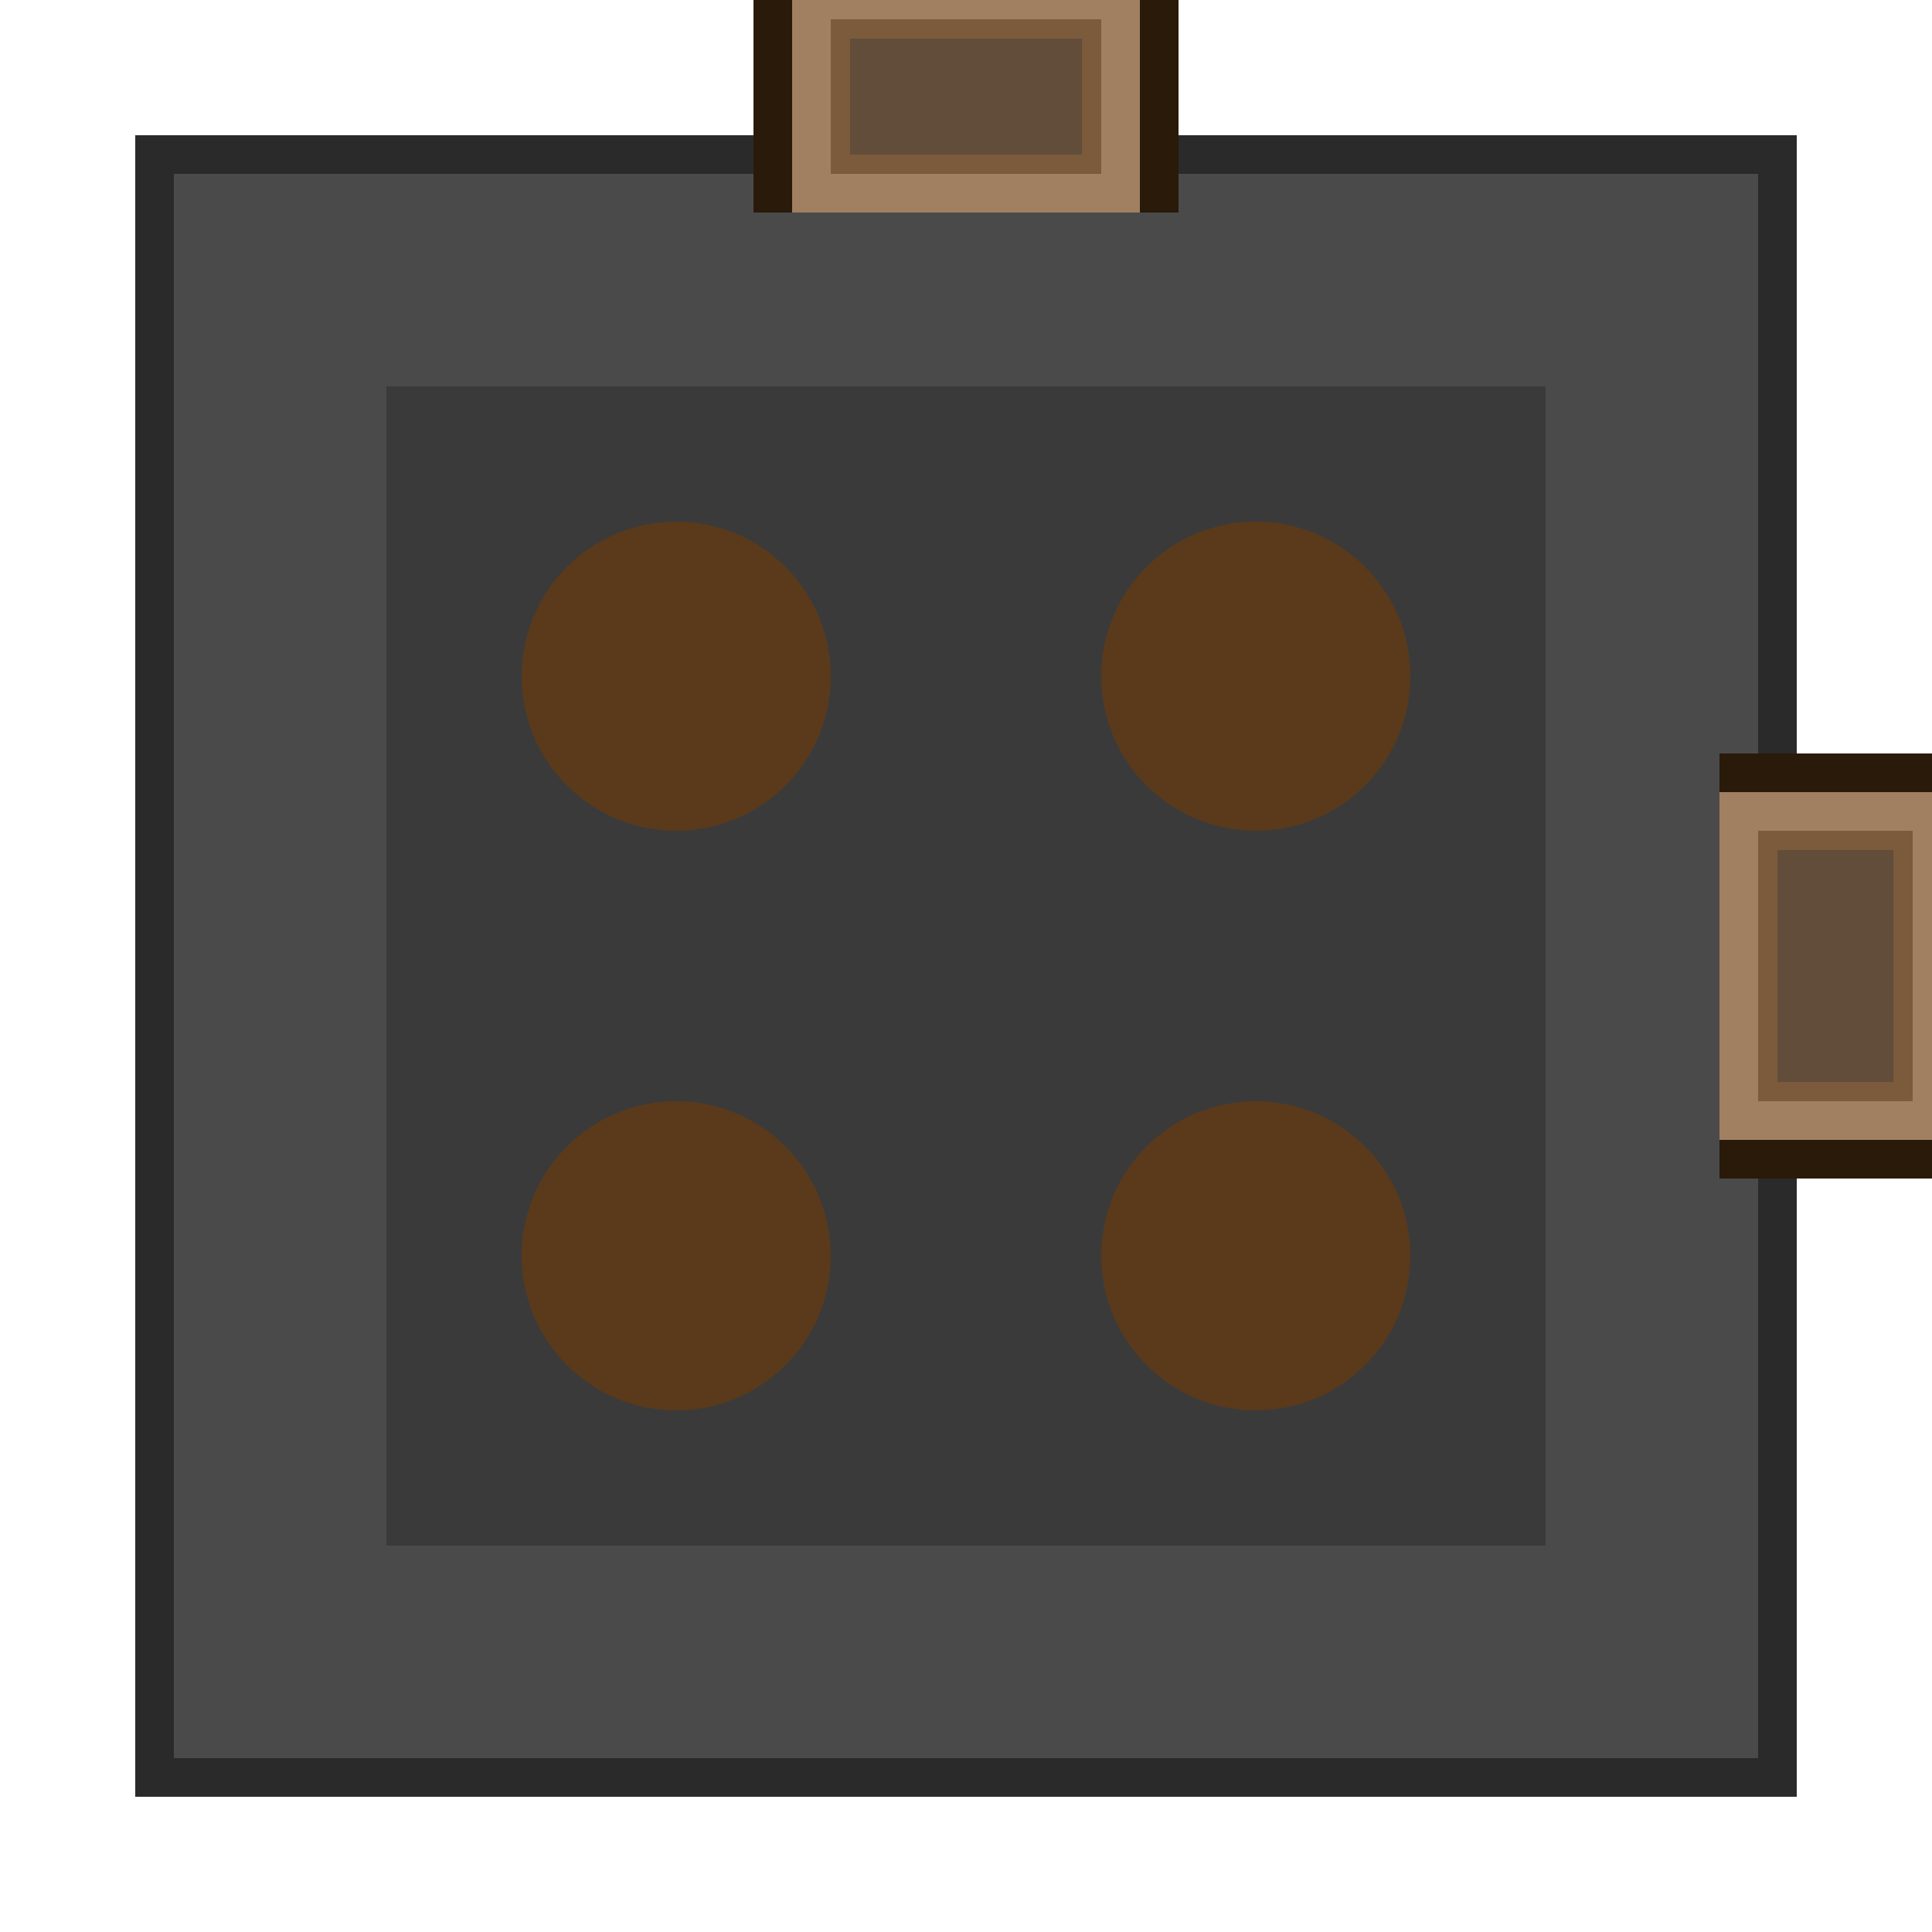
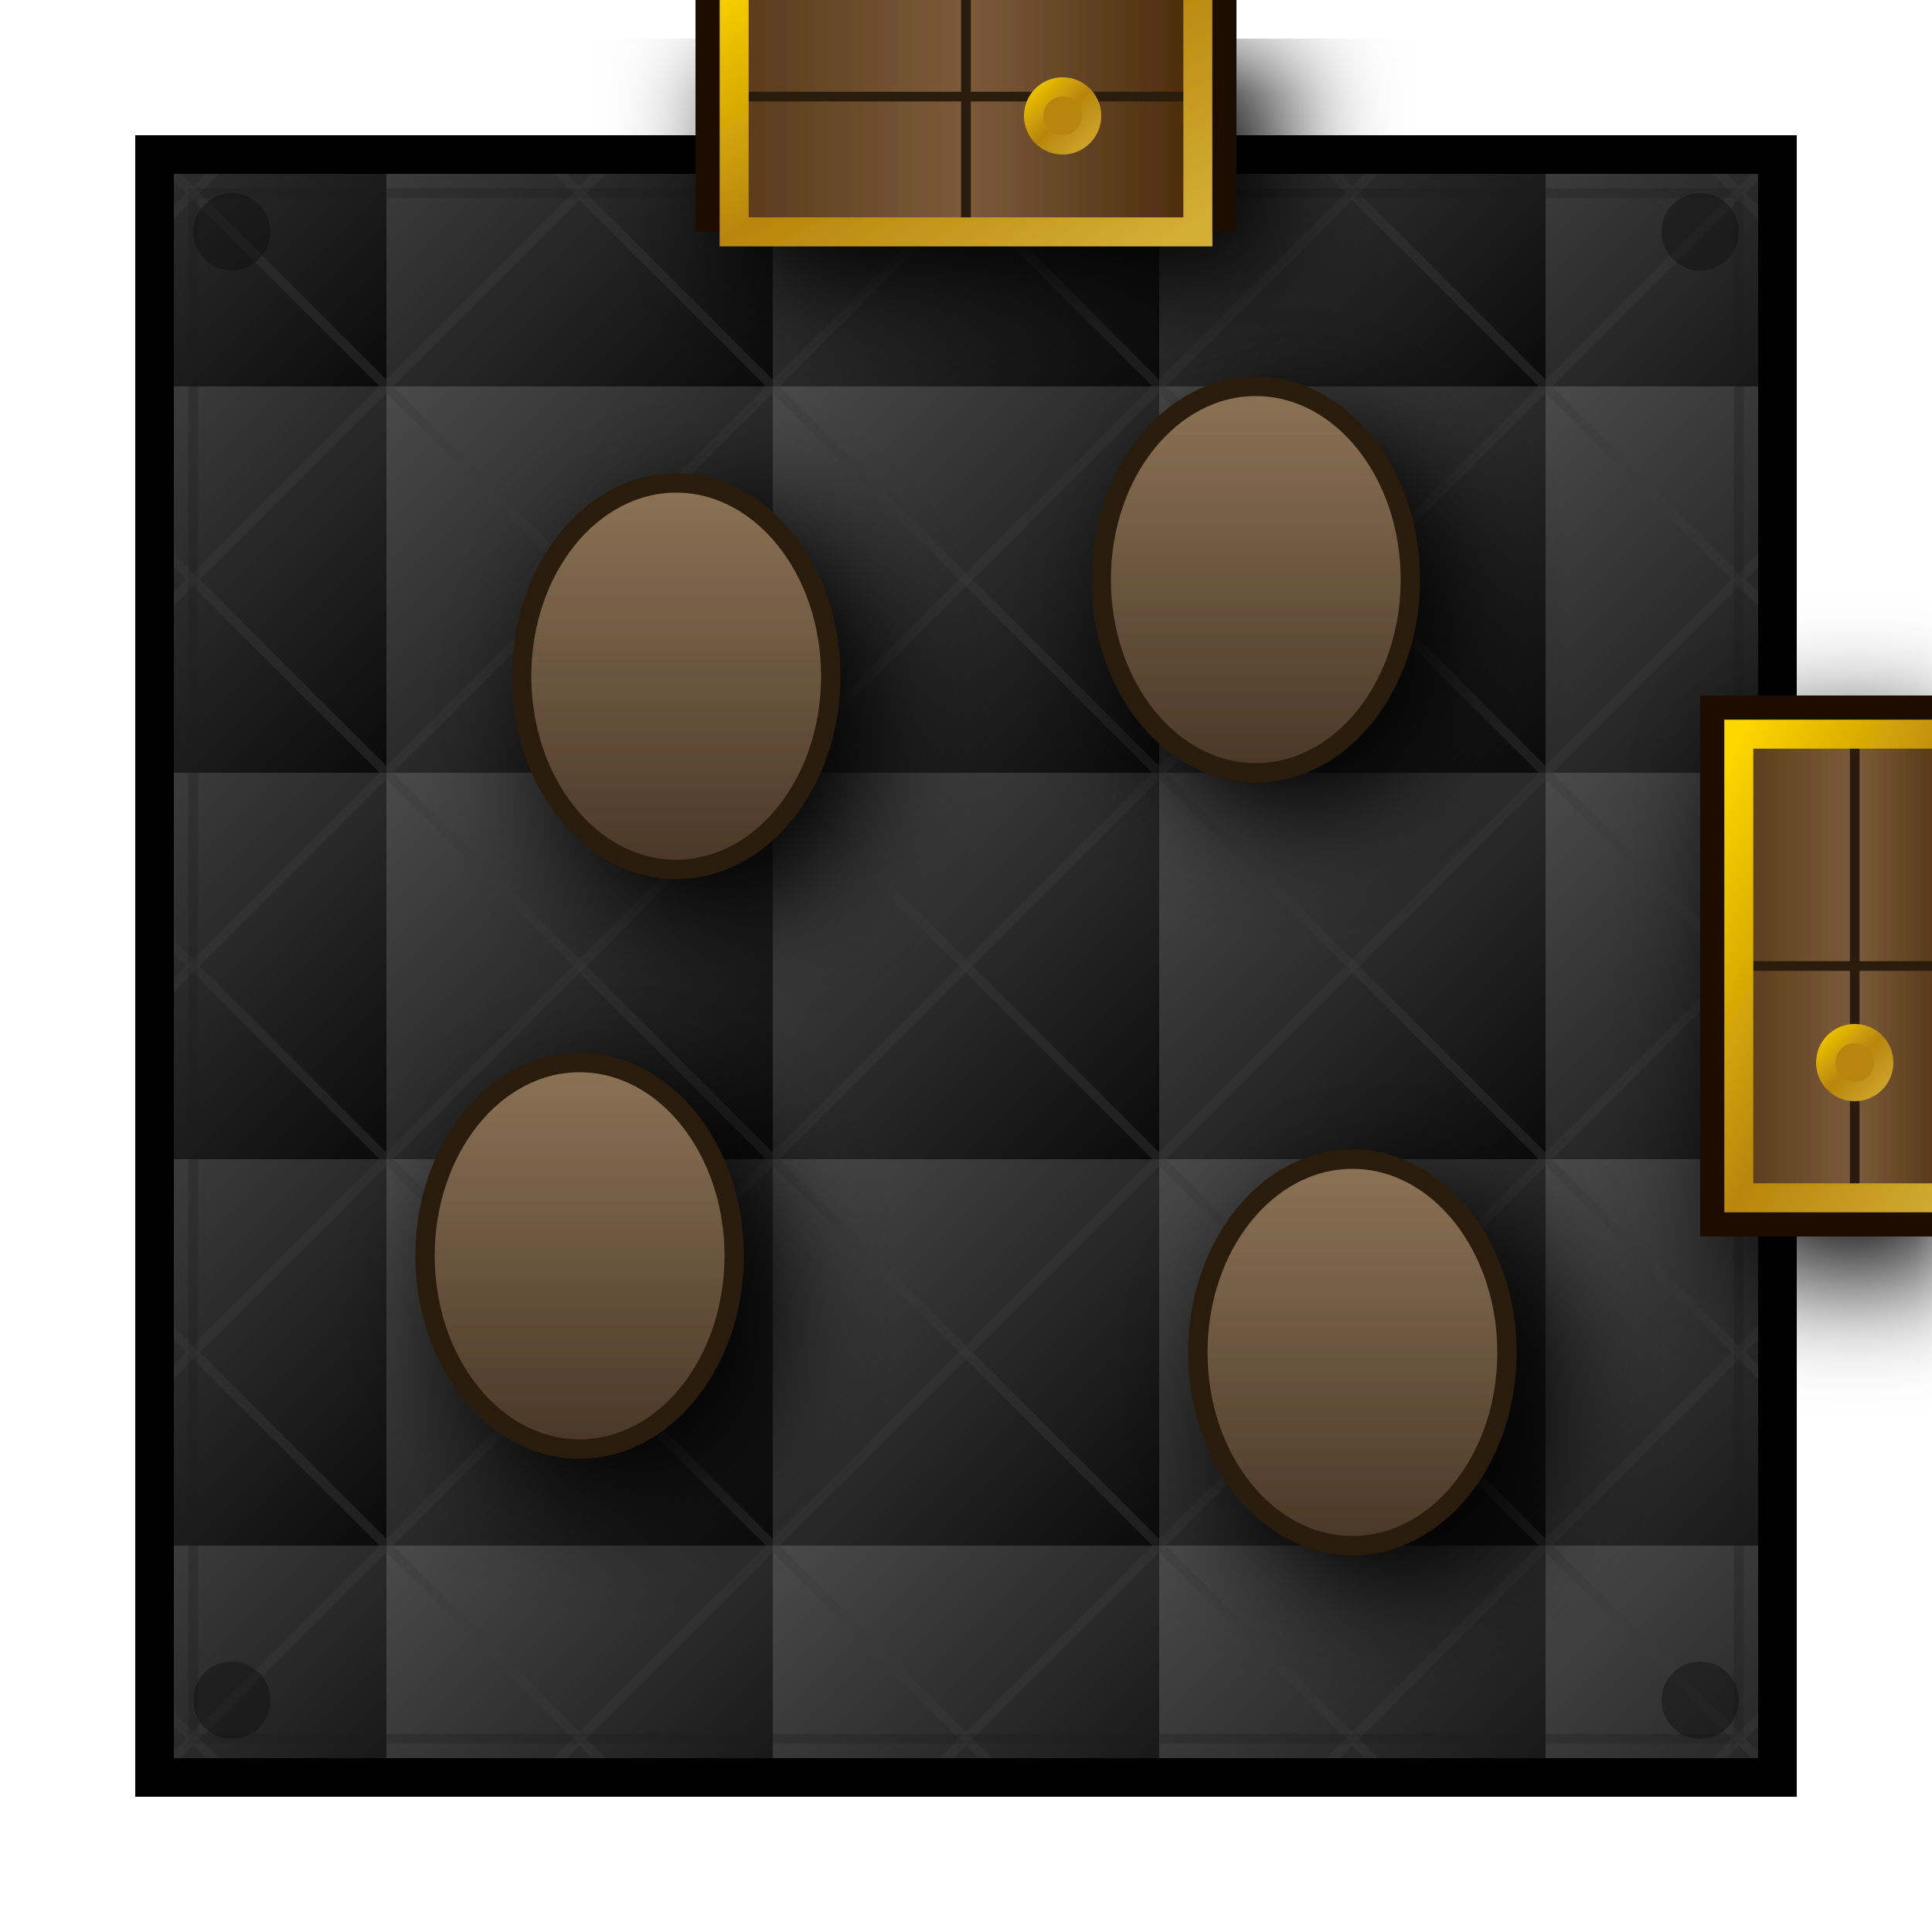
- <svg xmlns="http://www.w3.org/2000/svg" viewBox="0 0 100 100" width="300" height="300">
-   <rect x="8" y="8" width="84" height="84" fill="#4A4A4A" stroke="#2A2A2A" stroke-width="2" />
-   <rect x="40" y="-2" width="20" height="12" fill="#3D2B1A" stroke="#2A1A0A" stroke-width="2" />
-   <rect x="42" y="0" width="16" height="10" fill="#7B5B3B" stroke="#A08060" stroke-width="2" />
-   <rect x="44" y="2" width="12" height="6" fill="#5A4A3A" opacity="0.8" />
-   <rect x="90" y="40" width="12" height="20" fill="#3D2B1A" stroke="#2A1A0A" stroke-width="2" />
-   <rect x="90" y="42" width="10" height="16" fill="#7B5B3B" stroke="#A08060" stroke-width="2" />
-   <rect x="92" y="44" width="6" height="12" fill="#5A4A3A" opacity="0.8" />
-   <rect x="20" y="20" width="60" height="60" fill="#3A3A3A" />
-   <circle cx="35" cy="35" r="8" fill="#5A3A1A" />
-   <circle cx="65" cy="35" r="8" fill="#5A3A1A" />
-   <circle cx="35" cy="65" r="8" fill="#5A3A1A" />
-   <circle cx="65" cy="65" r="8" fill="#5A3A1A" />
+ <svg xmlns="http://www.w3.org/2000/svg" viewBox="0 0 100 100" width="400" height="400">
+   <defs>
+     <linearGradient id="floorGrad" x1="0%" y1="0%" x2="100%" y2="100%">
+       <stop offset="0%" style="stop-color:#4A4A4A" />
+       <stop offset="50%" style="stop-color:#2A2A2A" />
+       <stop offset="100%" style="stop-color:#0A0A0A" />
+     </linearGradient>
+     <pattern id="stonePattern" x="0" y="0" width="20" height="20" patternUnits="userSpaceOnUse">
+       <rect width="20" height="20" fill="url(#floorGrad)" />
+       <line x1="0" y1="0" x2="20" y2="20" stroke="#3A3A3A" stroke-width="0.5" opacity="0.4" />
+       <line x1="20" y1="0" x2="0" y2="20" stroke="#3A3A3A" stroke-width="0.5" opacity="0.4" />
+     </pattern>
+     <linearGradient id="doorWood" x1="0%" y1="0%" x2="100%" y2="0%">
+       <stop offset="0%" style="stop-color:#5A3A1A" />
+       <stop offset="50%" style="stop-color:#7B5B3B" />
+       <stop offset="100%" style="stop-color:#4A2A0A" />
+     </linearGradient>
+     <linearGradient id="goldTrim" x1="0%" y1="0%" x2="100%" y2="100%">
+       <stop offset="0%" style="stop-color:#FFD700" />
+       <stop offset="50%" style="stop-color:#B8860B" />
+       <stop offset="100%" style="stop-color:#D4AF37" />
+     </linearGradient>
+     <linearGradient id="barrelGrad" x1="0%" y1="0%" x2="0%" y2="100%">
+       <stop offset="0%" style="stop-color:#8B7355" />
+       <stop offset="100%" style="stop-color:#4A3728" />
+     </linearGradient>
+     <filter id="softShadow" x="-50%" y="-50%" width="200%" height="200%">
+       <feGaussianBlur in="SourceAlpha" stdDeviation="3" result="blur" />
+       <feOffset in="blur" dx="2" dy="2" result="offsetBlur" />
+       <feComponentTransfer>
+         <feFuncA type="linear" slope="0.4" />
+       </feComponentTransfer>
+       <feMerge>
+         <feMergeNode in="offsetBlur" />
+         <feMergeNode in="SourceGraphic" />
+       </feMerge>
+     </filter>
+   </defs>
+   <rect x="8" y="8" width="84" height="84" fill="url(#stonePattern)" stroke="#000" stroke-width="2" />
+   <rect x="10" y="10" width="80" height="80" fill="none" stroke="#1A1A1A" stroke-width="0.5" opacity="0.3" />
+   <g filter="url(#softShadow)">
+     <rect x="36" y="-4" width="28" height="16" fill="#1A0A00" />
+     <rect x="38" y="-2" width="24" height="14" fill="url(#doorWood)" />
+     <line x1="50" y1="-2" x2="50" y2="12" stroke="#2A1A0A" stroke-width="0.5" />
+     <line x1="38" y1="5" x2="62" y2="5" stroke="#2A1A0A" stroke-width="0.5" />
+     <rect x="38" y="-2" width="24" height="14" fill="none" stroke="url(#goldTrim)" stroke-width="1.5" />
+     <circle cx="55" cy="6" r="2" fill="url(#goldTrim)" />
+     <circle cx="55" cy="6" r="1" fill="#B8860B" />
+   </g>
+   <g filter="url(#softShadow)">
+     <rect x="88" y="36" width="16" height="28" fill="#1A0A00" />
+     <rect x="90" y="38" width="12" height="24" fill="url(#doorWood)" />
+     <line x1="90" y1="50" x2="102" y2="50" stroke="#2A1A0A" stroke-width="0.5" />
+     <line x1="96" y1="38" x2="96" y2="62" stroke="#2A1A0A" stroke-width="0.5" />
+     <rect x="90" y="38" width="12" height="24" fill="none" stroke="url(#goldTrim)" stroke-width="1.5" />
+     <circle cx="96" cy="55" r="2" fill="url(#goldTrim)" />
+     <circle cx="96" cy="55" r="1" fill="#B8860B" />
+   </g>
+   <ellipse cx="35" cy="35" rx="8" ry="10" fill="url(#barrelGrad)" stroke="#2A1A0A" filter="url(#softShadow)" />
+   <ellipse cx="65" cy="30" rx="8" ry="10" fill="url(#barrelGrad)" stroke="#2A1A0A" filter="url(#softShadow)" />
+   <ellipse cx="30" cy="65" rx="8" ry="10" fill="url(#barrelGrad)" stroke="#2A1A0A" filter="url(#softShadow)" />
+   <ellipse cx="70" cy="70" rx="8" ry="10" fill="url(#barrelGrad)" stroke="#2A1A0A" filter="url(#softShadow)" />
+   <circle cx="12" cy="12" r="2" fill="#0A0A0A" opacity="0.4" />
+   <circle cx="88" cy="12" r="2" fill="#0A0A0A" opacity="0.4" />
+   <circle cx="12" cy="88" r="2" fill="#0A0A0A" opacity="0.4" />
+   <circle cx="88" cy="88" r="2" fill="#0A0A0A" opacity="0.4" />
</svg>
